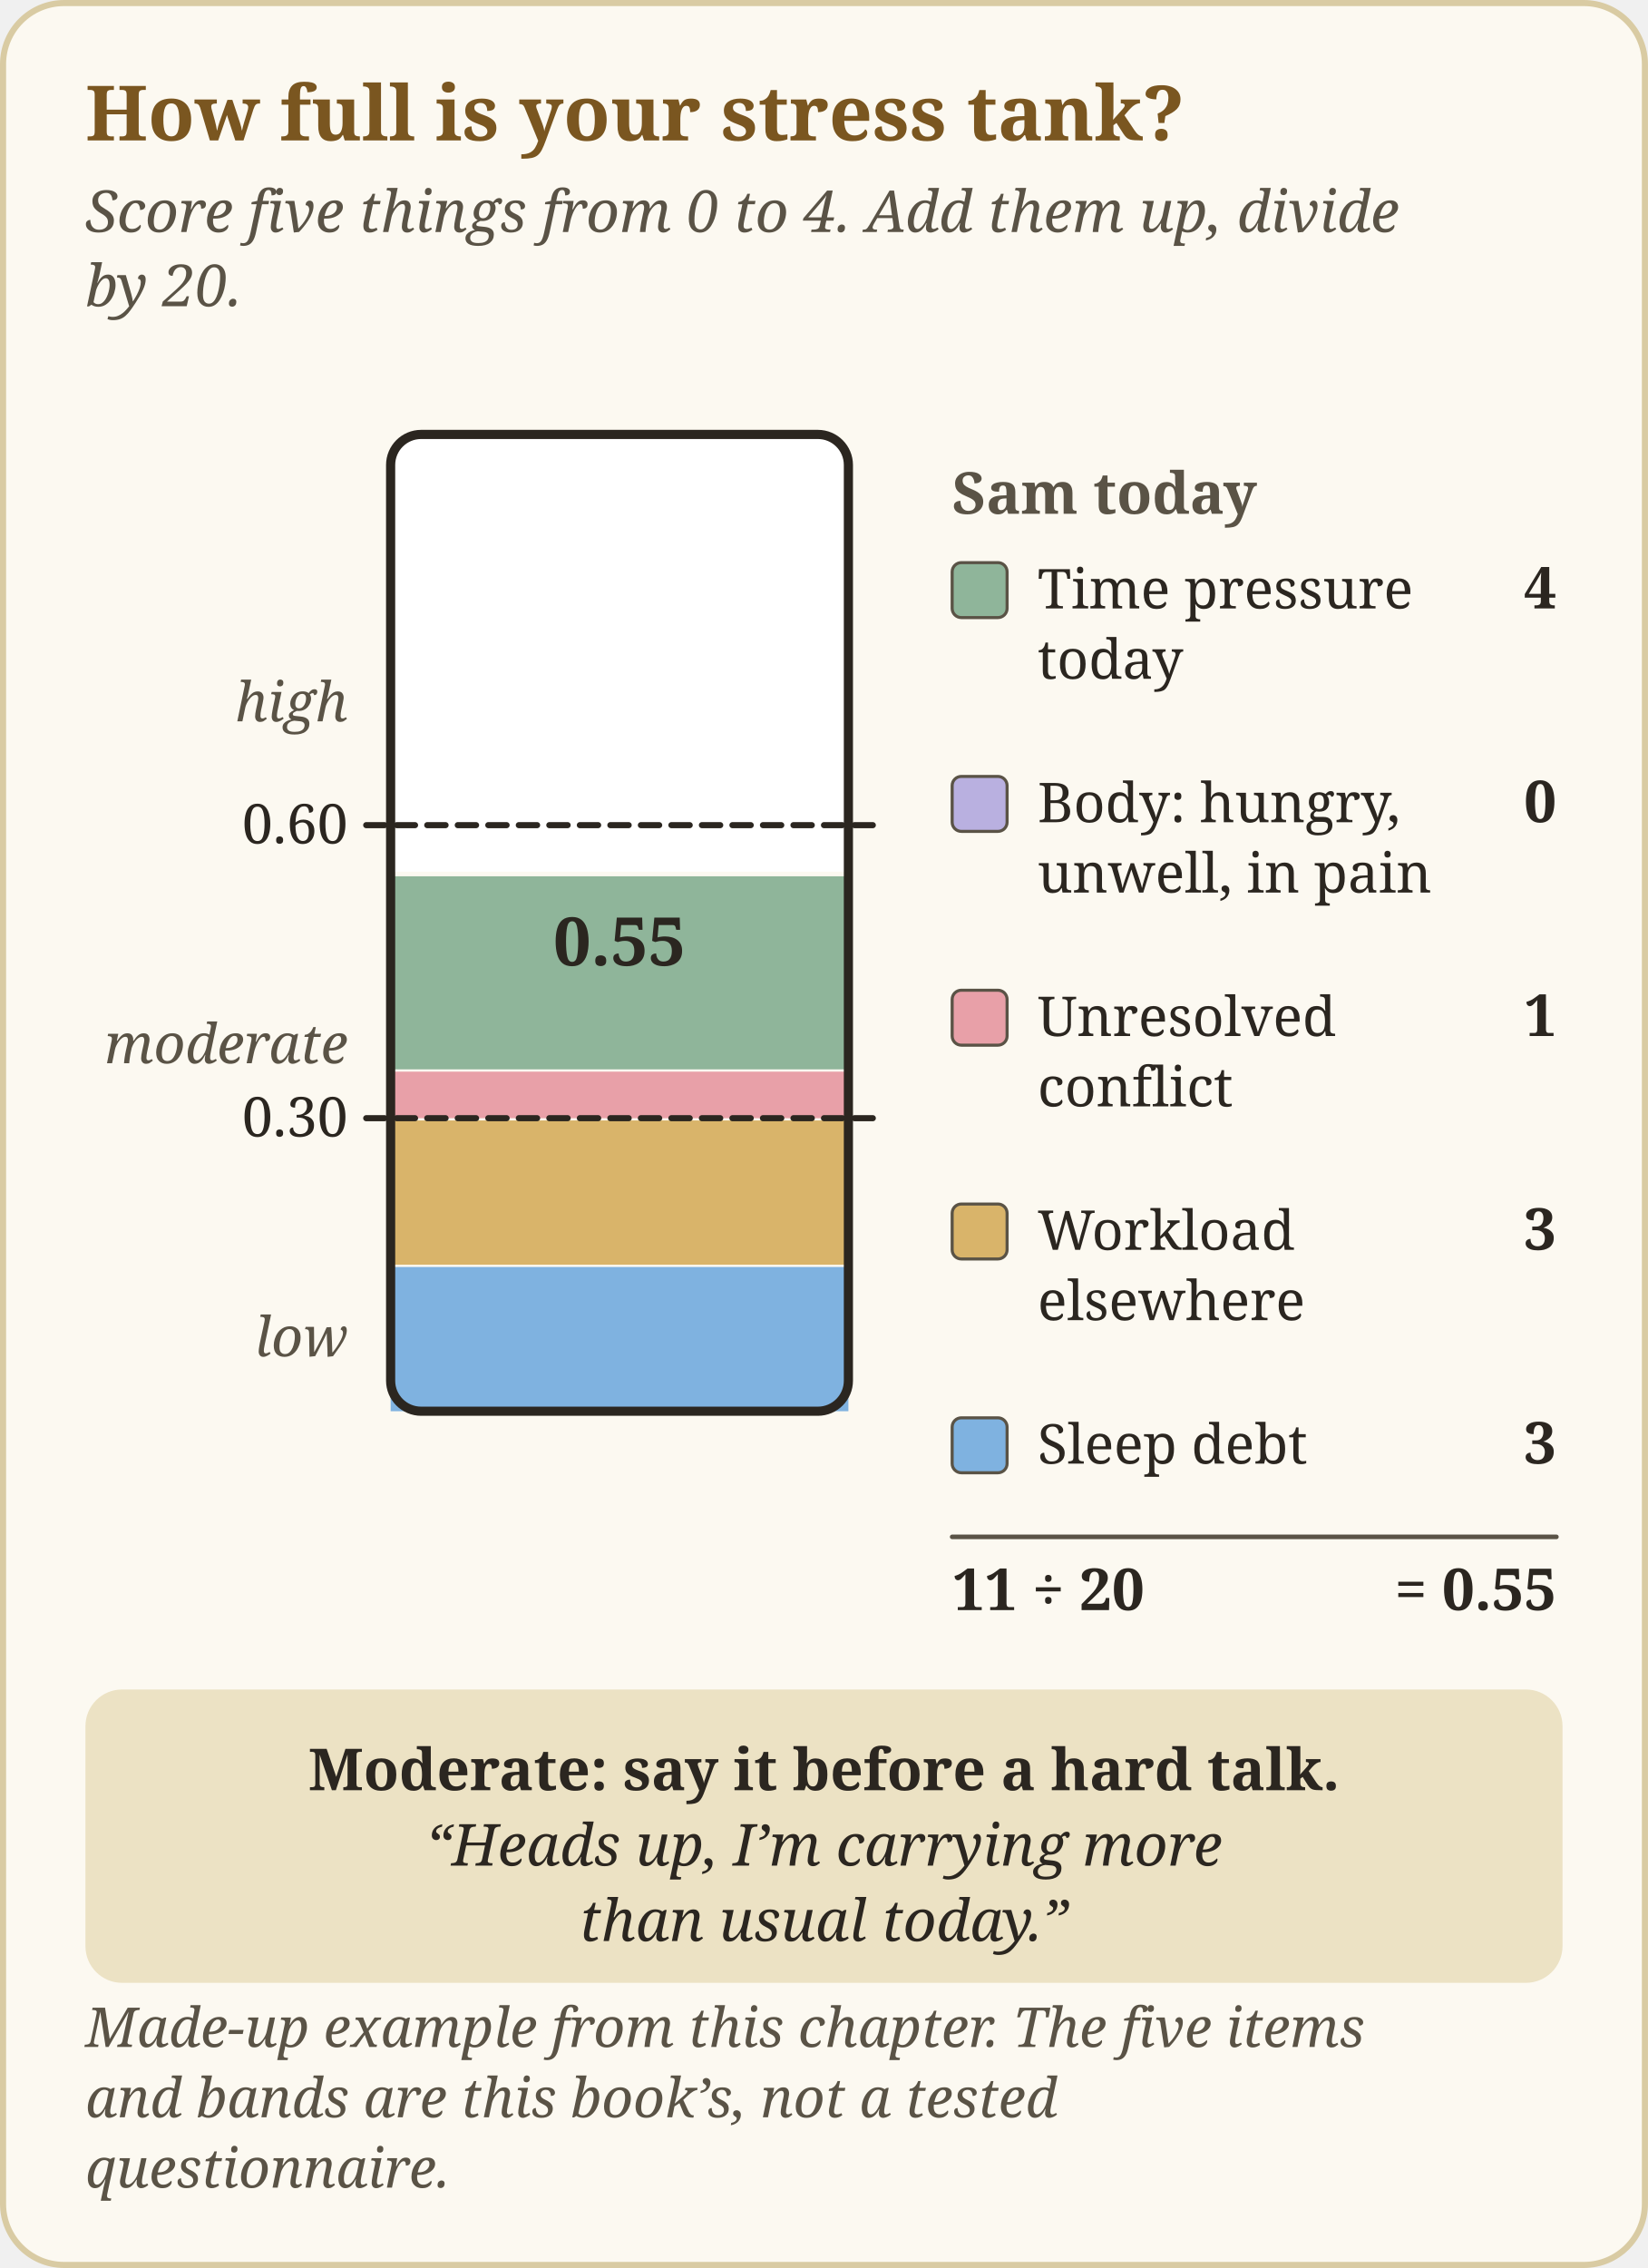
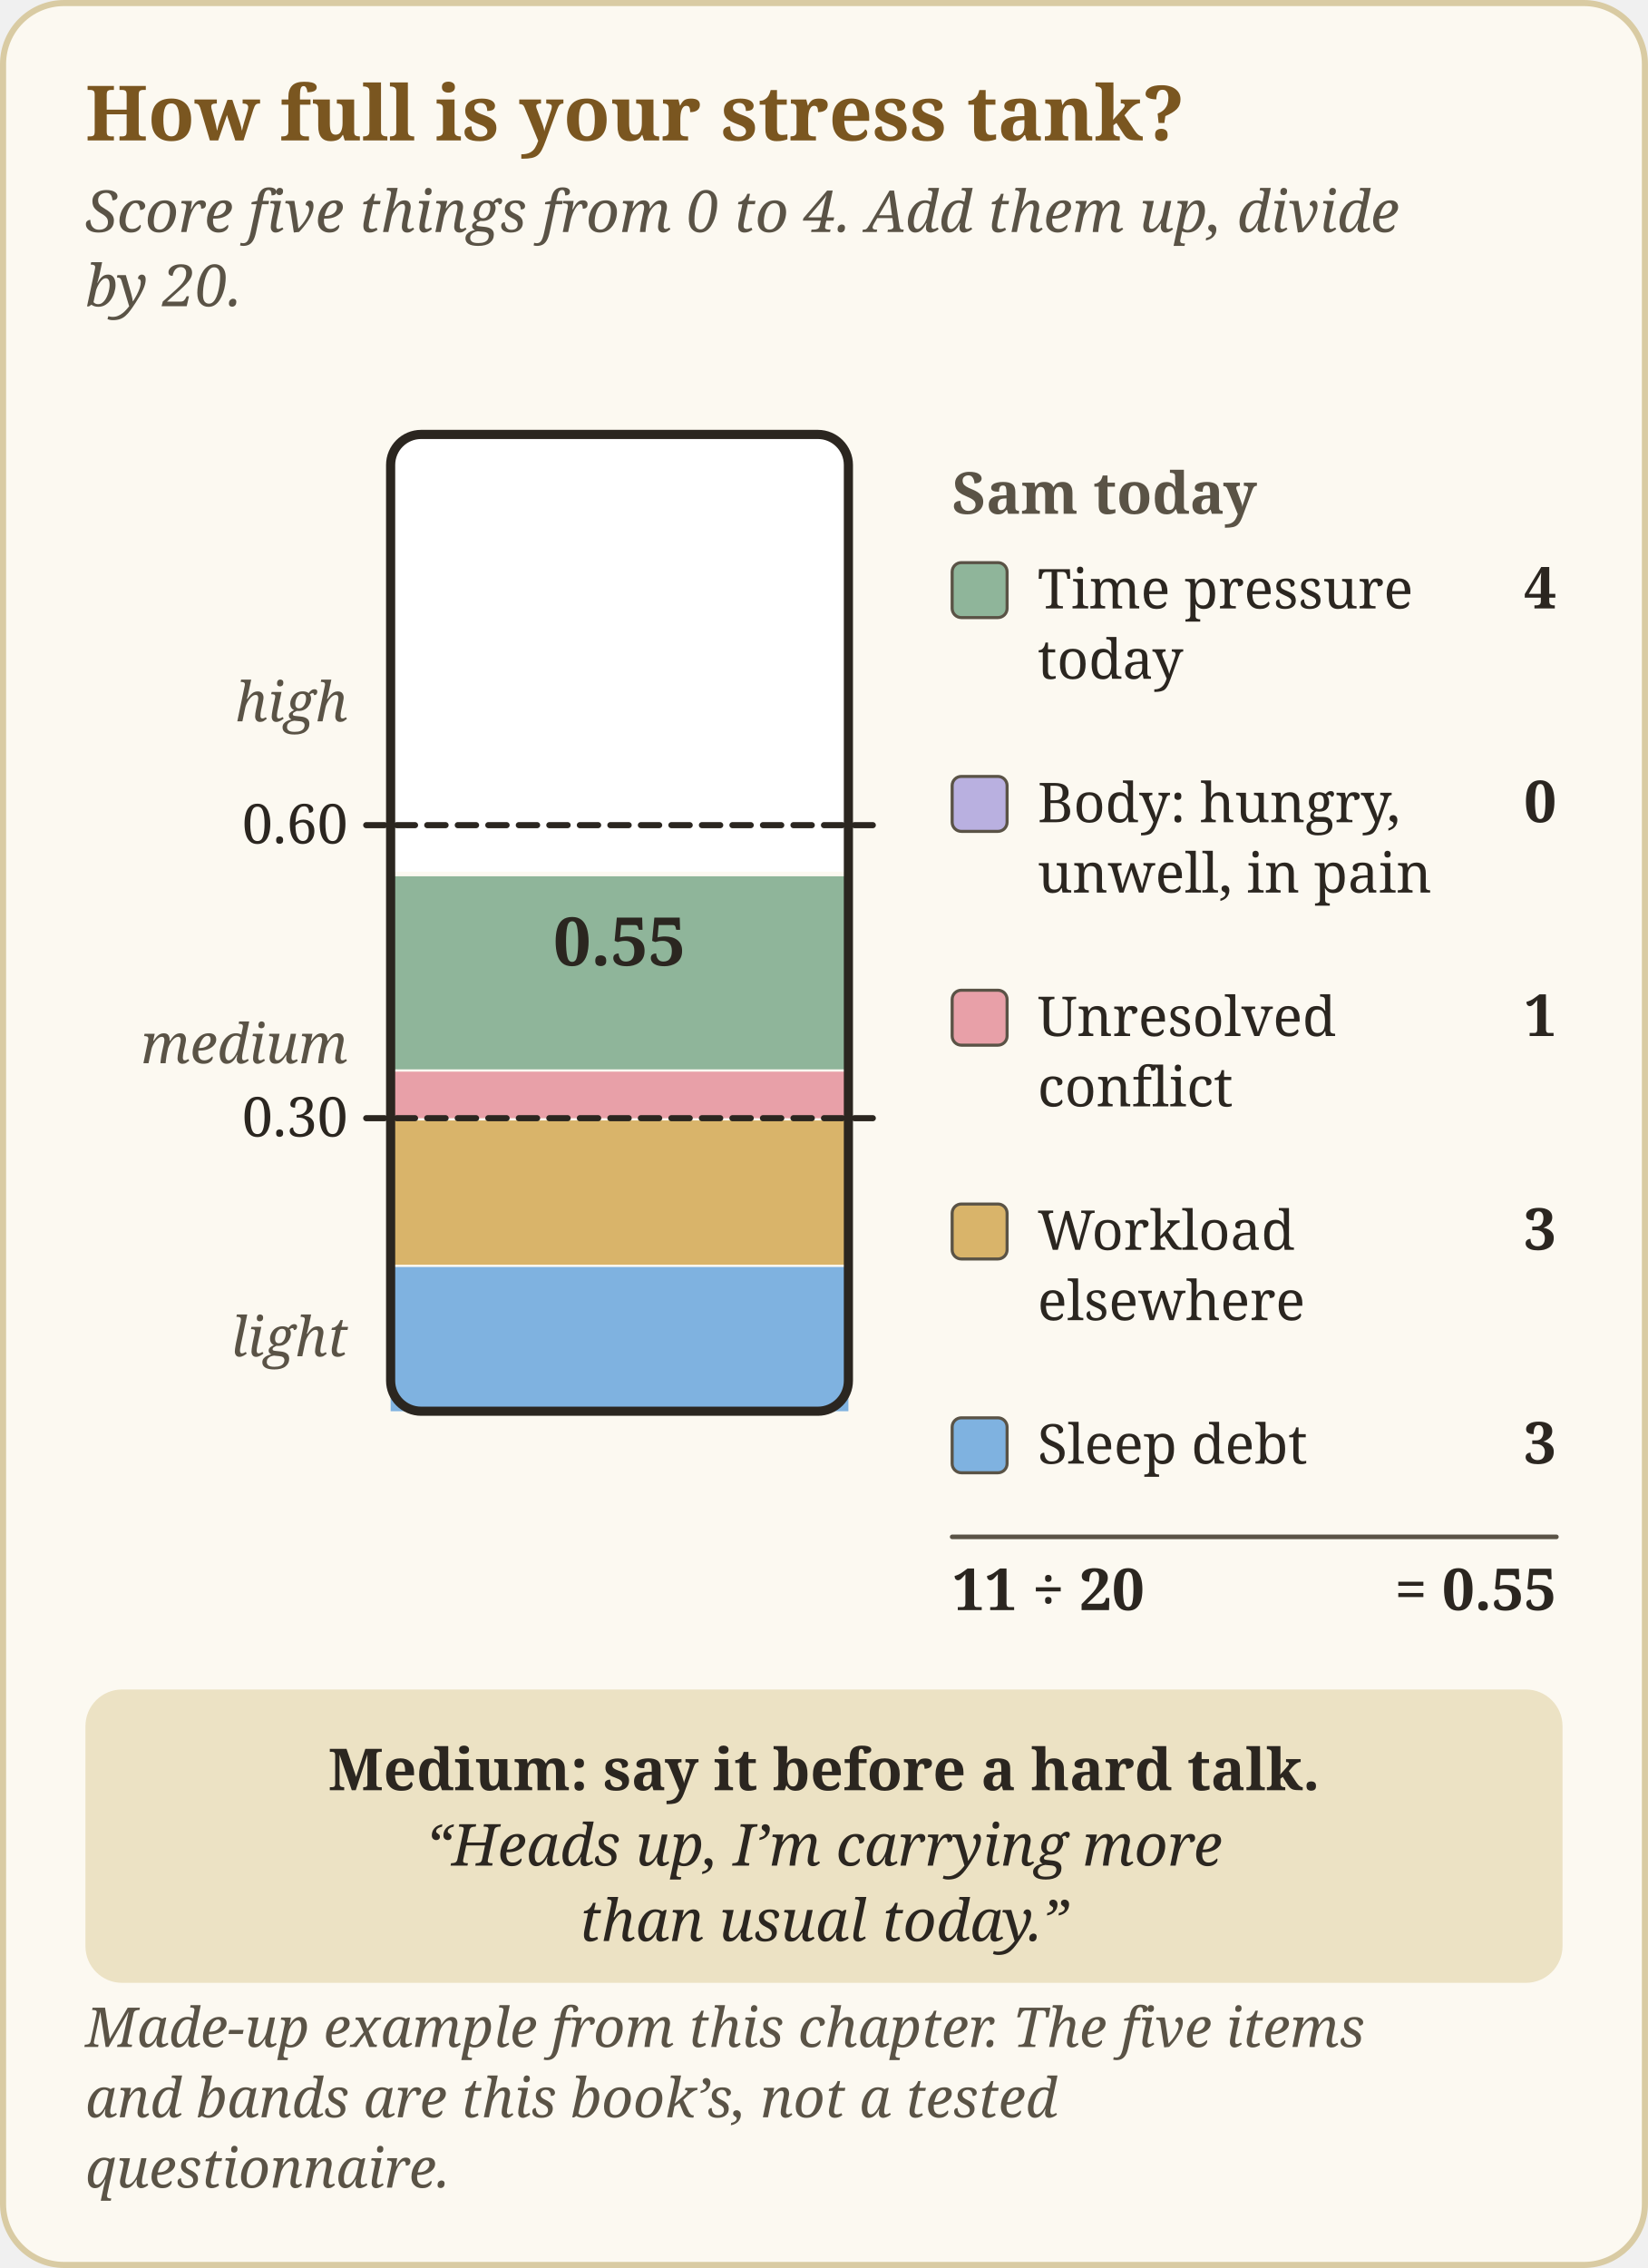
<svg xmlns="http://www.w3.org/2000/svg" viewBox="0 0 540 743" width="540" height="743" role="img" aria-labelledby="fig-ch3-tank-t fig-ch3-tank-d" font-family="Lora, Georgia, serif" fill="#2B2620">
  <rect x="1" y="1" width="538" height="741" rx="20" fill="#FCF9F1" stroke="#D9CBA3" stroke-width="2" />
  <text x="28" y="46" font-size="25" font-weight="bold" fill="#7A5620">How full is your stress tank?</text>
  <text x="28" y="76" font-size="19" font-style="italic" fill="#5A5346">
    <tspan x="28" dy="0">Score five things from 0 to 4. Add them up, divide</tspan>
    <tspan x="28" dy="24.32">by 20.</tspan>
  </text>
  <rect x="128" y="142.32" width="150" height="320" rx="10" fill="#FFFFFF" />
  <rect x="128" y="414.32" width="150" height="48" rx="0" fill="#7FB2E0" />
  <line x1="128" y1="414.32" x2="278" y2="414.32" stroke="#FCF9F1" stroke-width="1.5" stroke-linecap="round" />
  <rect x="128" y="366.32" width="150" height="48" rx="0" fill="#D9B46A" />
  <line x1="128" y1="366.32" x2="278" y2="366.32" stroke="#FCF9F1" stroke-width="1.5" stroke-linecap="round" />
  <rect x="128" y="350.32" width="150" height="16" rx="0" fill="#E8A0A8" />
  <line x1="128" y1="350.32" x2="278" y2="350.32" stroke="#FCF9F1" stroke-width="1.5" stroke-linecap="round" />
  <rect x="128" y="286.32" width="150" height="64" rx="0" fill="#8FB59A" />
  <line x1="128" y1="286.32" x2="278" y2="286.32" stroke="#FCF9F1" stroke-width="1.5" stroke-linecap="round" />
  <rect x="128" y="142.32" width="150" height="320" rx="10" fill="none" stroke="#2B2620" stroke-width="3" />
  <line x1="120" y1="366.32" x2="286" y2="366.32" stroke="#2B2620" stroke-width="2" stroke-linecap="round" stroke-dasharray="6 4" />
  <text x="114" y="372.32" font-size="18" text-anchor="end">0.30</text>
  <line x1="120" y1="270.32" x2="286" y2="270.32" stroke="#2B2620" stroke-width="2" stroke-linecap="round" stroke-dasharray="6 4" />
  <text x="114" y="276.32" font-size="18" text-anchor="end">0.60</text>
-   <text x="114" y="444.32" font-size="18" font-style="italic" fill="#5A5346" text-anchor="end">low</text>
-   <text x="114" y="348.32" font-size="18" font-style="italic" fill="#5A5346" text-anchor="end">moderate</text>
+   <text x="114" y="444.32" font-size="18" font-style="italic" fill="#5A5346" text-anchor="end">light</text>
+   <text x="114" y="348.32" font-size="18" font-style="italic" fill="#5A5346" text-anchor="end">medium</text>
  <text x="114" y="236.32" font-size="18" font-style="italic" fill="#5A5346" text-anchor="end">high</text>
  <text x="203" y="316.32" font-size="22" font-weight="bold" text-anchor="middle">0.55</text>
  <text x="312" y="168.32" font-size="19" font-weight="bold" fill="#5A5346">Sam today</text>
  <rect x="312" y="184.32" width="18" height="18" rx="3" fill="#8FB59A" stroke="#5A5346" stroke-width="1" />
  <text x="340" y="199.32" font-size="18">
    <tspan x="340" dy="0">Time pressure</tspan>
    <tspan x="340" dy="23.04">today</tspan>
  </text>
  <text x="510" y="199.32" font-size="19" font-weight="bold" text-anchor="end">4</text>
  <rect x="312" y="254.36" width="18" height="18" rx="3" fill="#B9B0E0" stroke="#5A5346" stroke-width="1" />
  <text x="340" y="269.36" font-size="18">
    <tspan x="340" dy="0">Body: hungry,</tspan>
    <tspan x="340" dy="23.04">unwell, in pain</tspan>
  </text>
  <text x="510" y="269.36" font-size="19" font-weight="bold" text-anchor="end">0</text>
  <rect x="312" y="324.4" width="18" height="18" rx="3" fill="#E8A0A8" stroke="#5A5346" stroke-width="1" />
  <text x="340" y="339.4" font-size="18">
    <tspan x="340" dy="0">Unresolved</tspan>
    <tspan x="340" dy="23.04">conflict</tspan>
  </text>
  <text x="510" y="339.4" font-size="19" font-weight="bold" text-anchor="end">1</text>
  <rect x="312" y="394.44" width="18" height="18" rx="3" fill="#D9B46A" stroke="#5A5346" stroke-width="1" />
  <text x="340" y="409.44" font-size="18">
    <tspan x="340" dy="0">Workload</tspan>
    <tspan x="340" dy="23.04">elsewhere</tspan>
  </text>
  <text x="510" y="409.44" font-size="19" font-weight="bold" text-anchor="end">3</text>
  <rect x="312" y="464.48" width="18" height="18" rx="3" fill="#7FB2E0" stroke="#5A5346" stroke-width="1" />
  <text x="340" y="479.48" font-size="18">Sleep debt</text>
  <text x="510" y="479.48" font-size="19" font-weight="bold" text-anchor="end">3</text>
  <line x1="312" y1="503.48" x2="510" y2="503.48" stroke="#5A5346" stroke-width="1.5" stroke-linecap="round" />
  <text x="312" y="527.48" font-size="19" font-weight="bold">11 ÷ 20</text>
  <text x="510" y="527.48" font-size="19" font-weight="bold" text-anchor="end">= 0.55</text>
  <rect x="28" y="553.48" width="484" height="96.1" rx="12" fill="#ECE2C4" />
-   <text x="270" y="586.48" font-size="19" font-weight="bold" text-anchor="middle">Moderate: say it before a hard talk.</text>
+   <text x="270" y="586.48" font-size="19" font-weight="bold" text-anchor="middle">Medium: say it before a hard talk.</text>
  <text x="270" y="611.18" font-size="19" font-style="italic" text-anchor="middle">“Heads up, I’m carrying more</text>
  <text x="270" y="635.88" font-size="19" font-style="italic" text-anchor="middle">than usual today.”</text>
  <text x="28" y="670.58" font-size="18" font-style="italic" fill="#5A5346">
    <tspan x="28" dy="0">Made-up example from this chapter. The five items</tspan>
    <tspan x="28" dy="23.04">and bands are this book’s, not a tested</tspan>
    <tspan x="28" dy="23.04">questionnaire.</tspan>
  </text>
</svg>
